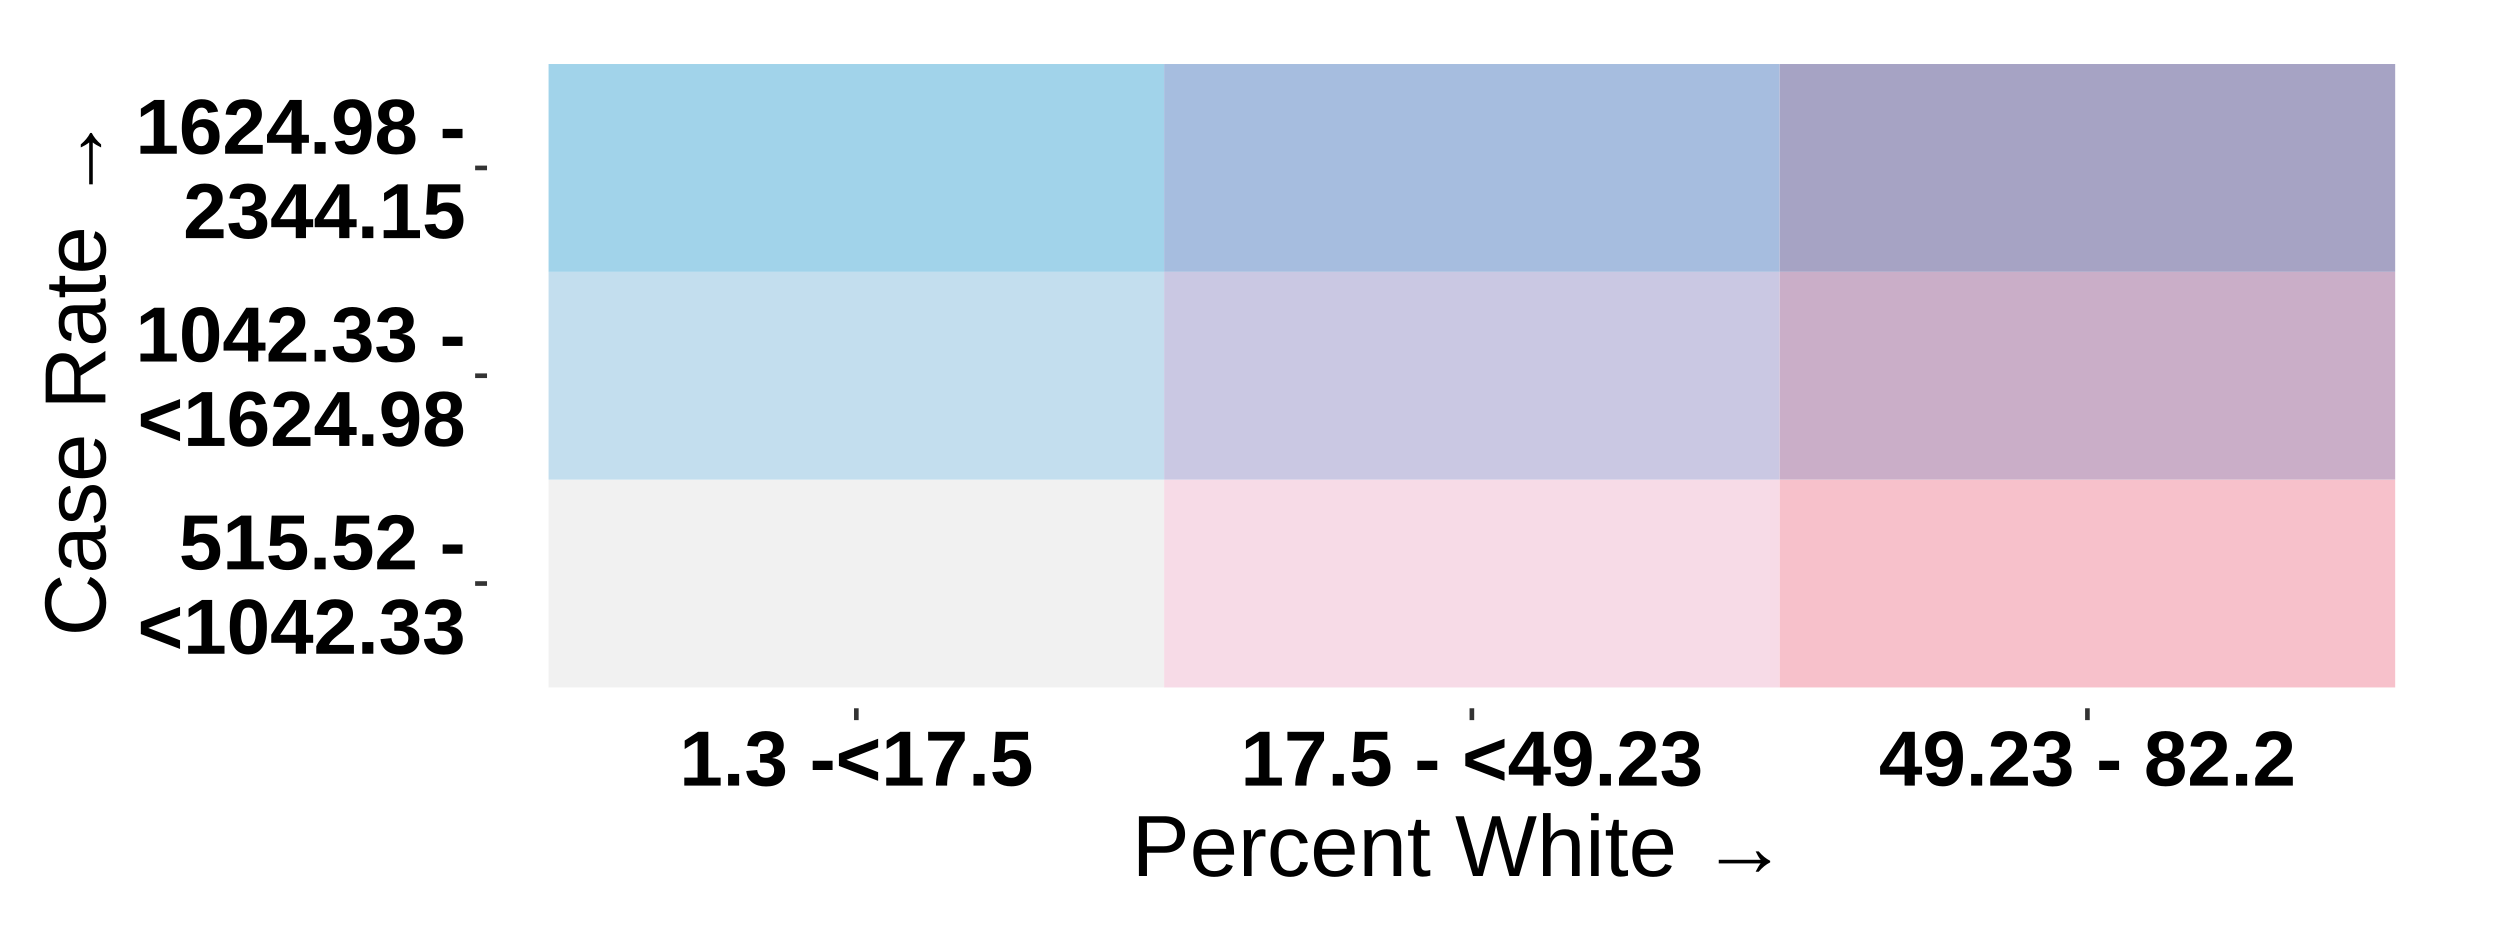
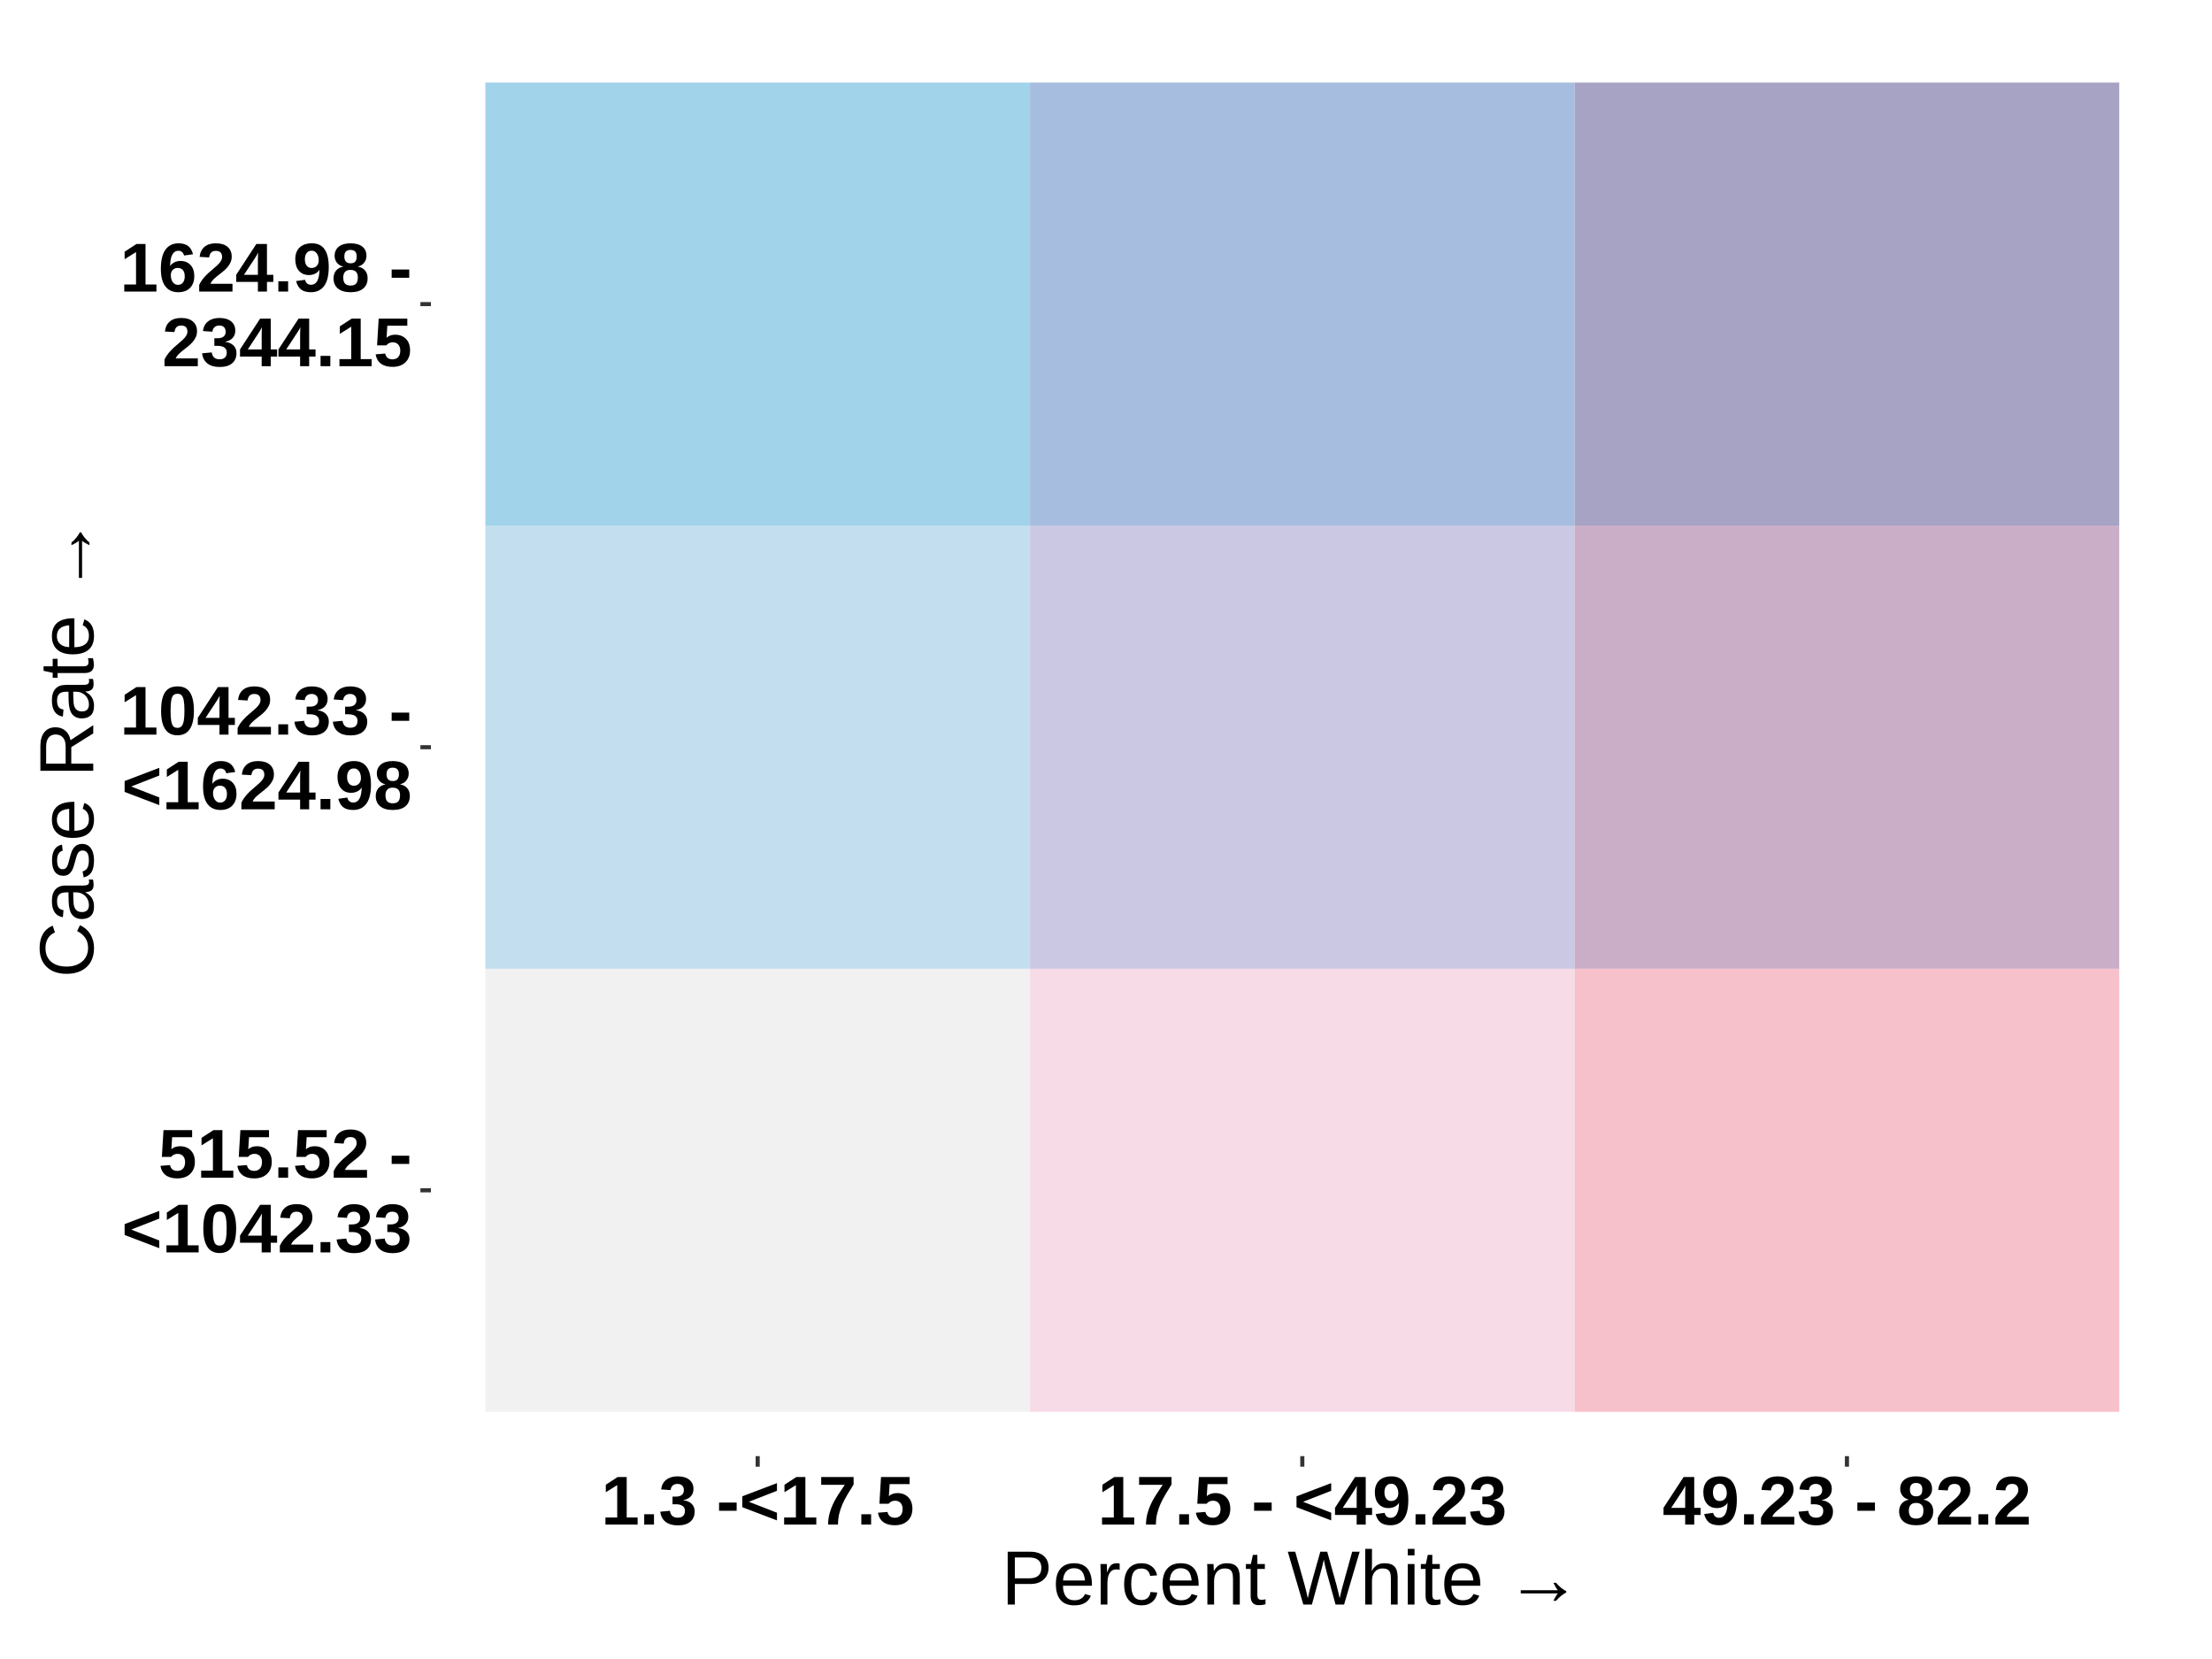
- <svg xmlns="http://www.w3.org/2000/svg" viewBox="0 0 576.00 216.00">
+ <svg xmlns="http://www.w3.org/2000/svg" viewBox="0 0 576.00 432.00">
  <defs>
    <style type="text/css">
    line, polyline, polygon, path, rect, circle {
      fill: none;
      stroke: #000000;
      stroke-linecap: round;
      stroke-linejoin: round;
      stroke-miterlimit: 10.00;
    }
  </style>
  </defs>
  <rect width="100%" height="100%" style="stroke: none; fill: none;" />
-   <rect x="0.00" y="0.00" width="576.00" height="216.00" style="stroke-width: 1.07; stroke: none;" />
+   <rect x="0.00" y="0.00" width="576.00" height="432.00" style="stroke-width: 1.07; stroke: none;" />
  <defs>
-     <clipPath id="cpMTEyLjIxfDU2Ni4wNHwxNjMuMTh8OS45Ng==">
-       <rect x="112.21" y="9.96" width="453.83" height="153.22" />
+     <clipPath id="cpMTEyLjIxfDU2Ni4wNHwzNzkuMTh8OS45Ng==">
+       <rect x="112.21" y="9.96" width="453.83" height="369.22" />
    </clipPath>
  </defs>
-   <rect x="126.39" y="110.51" width="141.82" height="47.88" style="stroke-width: 0.21; stroke: none; stroke-linecap: square; stroke-linejoin: miter; fill: #F1F1F1;" clip-path="url(#cpMTEyLjIxfDU2Ni4wNHwxNjMuMTh8OS45Ng==)" />
-   <rect x="126.39" y="62.63" width="141.82" height="47.88" style="stroke-width: 0.21; stroke: none; stroke-linecap: square; stroke-linejoin: miter; fill: #C3DEEE;" clip-path="url(#cpMTEyLjIxfDU2Ni4wNHwxNjMuMTh8OS45Ng==)" />
-   <rect x="126.39" y="14.75" width="141.82" height="47.88" style="stroke-width: 0.21; stroke: none; stroke-linecap: square; stroke-linejoin: miter; fill: #A1D3EA;" clip-path="url(#cpMTEyLjIxfDU2Ni4wNHwxNjMuMTh8OS45Ng==)" />
-   <rect x="268.21" y="110.51" width="141.82" height="47.88" style="stroke-width: 0.21; stroke: none; stroke-linecap: square; stroke-linejoin: miter; fill: #F7DBE7;" clip-path="url(#cpMTEyLjIxfDU2Ni4wNHwxNjMuMTh8OS45Ng==)" />
-   <rect x="268.21" y="62.63" width="141.82" height="47.88" style="stroke-width: 0.21; stroke: none; stroke-linecap: square; stroke-linejoin: miter; fill: #CAC8E3;" clip-path="url(#cpMTEyLjIxfDU2Ni4wNHwxNjMuMTh8OS45Ng==)" />
-   <rect x="268.21" y="14.75" width="141.82" height="47.88" style="stroke-width: 0.21; stroke: none; stroke-linecap: square; stroke-linejoin: miter; fill: #A6BDDF;" clip-path="url(#cpMTEyLjIxfDU2Ni4wNHwxNjMuMTh8OS45Ng==)" />
-   <rect x="410.03" y="110.51" width="141.82" height="47.88" style="stroke-width: 0.21; stroke: none; stroke-linecap: square; stroke-linejoin: miter; fill: #F7C1CB;" clip-path="url(#cpMTEyLjIxfDU2Ni4wNHwxNjMuMTh8OS45Ng==)" />
-   <rect x="410.03" y="62.63" width="141.82" height="47.88" style="stroke-width: 0.21; stroke: none; stroke-linecap: square; stroke-linejoin: miter; fill: #CAAEC8;" clip-path="url(#cpMTEyLjIxfDU2Ni4wNHwxNjMuMTh8OS45Ng==)" />
-   <rect x="410.03" y="14.75" width="141.82" height="47.88" style="stroke-width: 0.21; stroke: none; stroke-linecap: square; stroke-linejoin: miter; fill: #A6A3C4;" clip-path="url(#cpMTEyLjIxfDU2Ni4wNHwxNjMuMTh8OS45Ng==)" />
+   <rect x="126.39" y="252.26" width="141.82" height="115.38" style="stroke-width: 0.21; stroke: none; stroke-linecap: square; stroke-linejoin: miter; fill: #F1F1F1;" clip-path="url(#cpMTEyLjIxfDU2Ni4wNHwzNzkuMTh8OS45Ng==)" />
+   <rect x="126.39" y="136.88" width="141.82" height="115.38" style="stroke-width: 0.21; stroke: none; stroke-linecap: square; stroke-linejoin: miter; fill: #C3DEEE;" clip-path="url(#cpMTEyLjIxfDU2Ni4wNHwzNzkuMTh8OS45Ng==)" />
+   <rect x="126.39" y="21.50" width="141.82" height="115.38" style="stroke-width: 0.21; stroke: none; stroke-linecap: square; stroke-linejoin: miter; fill: #A1D3EA;" clip-path="url(#cpMTEyLjIxfDU2Ni4wNHwzNzkuMTh8OS45Ng==)" />
+   <rect x="268.21" y="252.26" width="141.82" height="115.38" style="stroke-width: 0.21; stroke: none; stroke-linecap: square; stroke-linejoin: miter; fill: #F7DBE7;" clip-path="url(#cpMTEyLjIxfDU2Ni4wNHwzNzkuMTh8OS45Ng==)" />
+   <rect x="268.21" y="136.88" width="141.82" height="115.38" style="stroke-width: 0.21; stroke: none; stroke-linecap: square; stroke-linejoin: miter; fill: #CAC8E3;" clip-path="url(#cpMTEyLjIxfDU2Ni4wNHwzNzkuMTh8OS45Ng==)" />
+   <rect x="268.21" y="21.50" width="141.82" height="115.38" style="stroke-width: 0.21; stroke: none; stroke-linecap: square; stroke-linejoin: miter; fill: #A6BDDF;" clip-path="url(#cpMTEyLjIxfDU2Ni4wNHwzNzkuMTh8OS45Ng==)" />
+   <rect x="410.03" y="252.26" width="141.82" height="115.38" style="stroke-width: 0.21; stroke: none; stroke-linecap: square; stroke-linejoin: miter; fill: #F7C1CB;" clip-path="url(#cpMTEyLjIxfDU2Ni4wNHwzNzkuMTh8OS45Ng==)" />
+   <rect x="410.03" y="136.88" width="141.82" height="115.38" style="stroke-width: 0.21; stroke: none; stroke-linecap: square; stroke-linejoin: miter; fill: #CAAEC8;" clip-path="url(#cpMTEyLjIxfDU2Ni4wNHwzNzkuMTh8OS45Ng==)" />
+   <rect x="410.03" y="21.50" width="141.82" height="115.38" style="stroke-width: 0.21; stroke: none; stroke-linecap: square; stroke-linejoin: miter; fill: #A6A3C4;" clip-path="url(#cpMTEyLjIxfDU2Ni4wNHwzNzkuMTh8OS45Ng==)" />
  <defs>
-     <clipPath id="cpMC4wMHw1NzYuMDB8MjE2LjAwfDAuMDA=">
-       <rect x="0.00" y="0.00" width="576.00" height="216.00" />
+     <clipPath id="cpMC4wMHw1NzYuMDB8NDMyLjAwfDAuMDA=">
+       <rect x="0.00" y="0.00" width="576.00" height="432.00" />
    </clipPath>
  </defs>
-   <g clip-path="url(#cpMC4wMHw1NzYuMDB8MjE2LjAwfDAuMDA=)">
-     <text x="41.23" y="131.18" style="font-size: 18.00px; font-weight: bold; font-family: Arial;" textLength="66.05px" lengthAdjust="spacingAndGlyphs">515.52 -</text>
+   <g clip-path="url(#cpMC4wMHw1NzYuMDB8NDMyLjAwfDAuMDA=)">
+     <text x="41.23" y="306.68" style="font-size: 18.00px; font-weight: bold; font-family: Arial;" textLength="66.05px" lengthAdjust="spacingAndGlyphs">515.52 -</text>
  </g>
-   <g clip-path="url(#cpMC4wMHw1NzYuMDB8MjE2LjAwfDAuMDA=)">
-     <text x="31.70" y="150.62" style="font-size: 18.00px; font-weight: bold; font-family: Arial;" textLength="75.58px" lengthAdjust="spacingAndGlyphs">&lt;1042.33</text>
+   <g clip-path="url(#cpMC4wMHw1NzYuMDB8NDMyLjAwfDAuMDA=)">
+     <text x="31.70" y="326.12" style="font-size: 18.00px; font-weight: bold; font-family: Arial;" textLength="75.58px" lengthAdjust="spacingAndGlyphs">&lt;1042.33</text>
  </g>
-   <g clip-path="url(#cpMC4wMHw1NzYuMDB8MjE2LjAwfDAuMDA=)">
-     <text x="31.22" y="83.30" style="font-size: 18.00px; font-weight: bold; font-family: Arial;" textLength="76.06px" lengthAdjust="spacingAndGlyphs">1042.33 -</text>
+   <g clip-path="url(#cpMC4wMHw1NzYuMDB8NDMyLjAwfDAuMDA=)">
+     <text x="31.22" y="191.30" style="font-size: 18.00px; font-weight: bold; font-family: Arial;" textLength="76.06px" lengthAdjust="spacingAndGlyphs">1042.33 -</text>
  </g>
-   <g clip-path="url(#cpMC4wMHw1NzYuMDB8MjE2LjAwfDAuMDA=)">
-     <text x="31.70" y="102.74" style="font-size: 18.00px; font-weight: bold; font-family: Arial;" textLength="75.58px" lengthAdjust="spacingAndGlyphs">&lt;1624.98</text>
+   <g clip-path="url(#cpMC4wMHw1NzYuMDB8NDMyLjAwfDAuMDA=)">
+     <text x="31.70" y="210.74" style="font-size: 18.00px; font-weight: bold; font-family: Arial;" textLength="75.58px" lengthAdjust="spacingAndGlyphs">&lt;1624.98</text>
  </g>
-   <g clip-path="url(#cpMC4wMHw1NzYuMDB8MjE2LjAwfDAuMDA=)">
-     <text x="31.22" y="35.42" style="font-size: 18.00px; font-weight: bold; font-family: Arial;" textLength="76.06px" lengthAdjust="spacingAndGlyphs">1624.98 -</text>
+   <g clip-path="url(#cpMC4wMHw1NzYuMDB8NDMyLjAwfDAuMDA=)">
+     <text x="31.22" y="75.92" style="font-size: 18.00px; font-weight: bold; font-family: Arial;" textLength="76.06px" lengthAdjust="spacingAndGlyphs">1624.98 -</text>
  </g>
-   <g clip-path="url(#cpMC4wMHw1NzYuMDB8MjE2LjAwfDAuMDA=)">
-     <text x="42.21" y="54.86" style="font-size: 18.00px; font-weight: bold; font-family: Arial;" textLength="65.07px" lengthAdjust="spacingAndGlyphs">2344.15</text>
+   <g clip-path="url(#cpMC4wMHw1NzYuMDB8NDMyLjAwfDAuMDA=)">
+     <text x="42.21" y="95.36" style="font-size: 18.00px; font-weight: bold; font-family: Arial;" textLength="65.07px" lengthAdjust="spacingAndGlyphs">2344.15</text>
  </g>
-   <polyline points="109.47,134.45 112.21,134.45 " style="stroke-width: 1.07; stroke: #333333; stroke-linecap: butt;" clip-path="url(#cpMC4wMHw1NzYuMDB8MjE2LjAwfDAuMDA=)" />
-   <polyline points="109.47,86.57 112.21,86.57 " style="stroke-width: 1.07; stroke: #333333; stroke-linecap: butt;" clip-path="url(#cpMC4wMHw1NzYuMDB8MjE2LjAwfDAuMDA=)" />
-   <polyline points="109.47,38.69 112.21,38.69 " style="stroke-width: 1.07; stroke: #333333; stroke-linecap: butt;" clip-path="url(#cpMC4wMHw1NzYuMDB8MjE2LjAwfDAuMDA=)" />
-   <polyline points="197.30,165.92 197.30,163.18 " style="stroke-width: 1.07; stroke: #333333; stroke-linecap: butt;" clip-path="url(#cpMC4wMHw1NzYuMDB8MjE2LjAwfDAuMDA=)" />
-   <polyline points="339.12,165.92 339.12,163.18 " style="stroke-width: 1.07; stroke: #333333; stroke-linecap: butt;" clip-path="url(#cpMC4wMHw1NzYuMDB8MjE2LjAwfDAuMDA=)" />
-   <polyline points="480.94,165.92 480.94,163.18 " style="stroke-width: 1.07; stroke: #333333; stroke-linecap: butt;" clip-path="url(#cpMC4wMHw1NzYuMDB8MjE2LjAwfDAuMDA=)" />
-   <g clip-path="url(#cpMC4wMHw1NzYuMDB8MjE2LjAwfDAuMDA=)">
-     <text x="156.52" y="181.00" style="font-size: 18.00px; font-weight: bold; font-family: Arial;" textLength="81.56px" lengthAdjust="spacingAndGlyphs">1.3 -&lt;17.5</text>
+   <polyline points="109.47,309.95 112.21,309.95 " style="stroke-width: 1.07; stroke: #333333; stroke-linecap: butt;" clip-path="url(#cpMC4wMHw1NzYuMDB8NDMyLjAwfDAuMDA=)" />
+   <polyline points="109.47,194.57 112.21,194.57 " style="stroke-width: 1.07; stroke: #333333; stroke-linecap: butt;" clip-path="url(#cpMC4wMHw1NzYuMDB8NDMyLjAwfDAuMDA=)" />
+   <polyline points="109.47,79.19 112.21,79.19 " style="stroke-width: 1.07; stroke: #333333; stroke-linecap: butt;" clip-path="url(#cpMC4wMHw1NzYuMDB8NDMyLjAwfDAuMDA=)" />
+   <polyline points="197.30,381.92 197.30,379.18 " style="stroke-width: 1.07; stroke: #333333; stroke-linecap: butt;" clip-path="url(#cpMC4wMHw1NzYuMDB8NDMyLjAwfDAuMDA=)" />
+   <polyline points="339.12,381.92 339.12,379.18 " style="stroke-width: 1.07; stroke: #333333; stroke-linecap: butt;" clip-path="url(#cpMC4wMHw1NzYuMDB8NDMyLjAwfDAuMDA=)" />
+   <polyline points="480.94,381.92 480.94,379.18 " style="stroke-width: 1.07; stroke: #333333; stroke-linecap: butt;" clip-path="url(#cpMC4wMHw1NzYuMDB8NDMyLjAwfDAuMDA=)" />
+   <g clip-path="url(#cpMC4wMHw1NzYuMDB8NDMyLjAwfDAuMDA=)">
+     <text x="156.52" y="397.00" style="font-size: 18.00px; font-weight: bold; font-family: Arial;" textLength="81.56px" lengthAdjust="spacingAndGlyphs">1.3 -&lt;17.5</text>
  </g>
-   <g clip-path="url(#cpMC4wMHw1NzYuMDB8MjE2LjAwfDAuMDA=)">
-     <text x="285.83" y="181.00" style="font-size: 18.00px; font-weight: bold; font-family: Arial;" textLength="106.58px" lengthAdjust="spacingAndGlyphs">17.5 - &lt;49.23</text>
+   <g clip-path="url(#cpMC4wMHw1NzYuMDB8NDMyLjAwfDAuMDA=)">
+     <text x="285.83" y="397.00" style="font-size: 18.00px; font-weight: bold; font-family: Arial;" textLength="106.58px" lengthAdjust="spacingAndGlyphs">17.5 - &lt;49.23</text>
  </g>
-   <g clip-path="url(#cpMC4wMHw1NzYuMDB8MjE2LjAwfDAuMDA=)">
-     <text x="432.91" y="181.00" style="font-size: 18.00px; font-weight: bold; font-family: Arial;" textLength="96.07px" lengthAdjust="spacingAndGlyphs">49.23 - 82.2</text>
+   <g clip-path="url(#cpMC4wMHw1NzYuMDB8NDMyLjAwfDAuMDA=)">
+     <text x="432.91" y="397.00" style="font-size: 18.00px; font-weight: bold; font-family: Arial;" textLength="96.07px" lengthAdjust="spacingAndGlyphs">49.23 - 82.2</text>
  </g>
-   <g clip-path="url(#cpMC4wMHw1NzYuMDB8MjE2LjAwfDAuMDA=)">
-     <text x="260.76" y="201.83" style="font-size: 20.00px; font-family: Arial;" textLength="156.72px" lengthAdjust="spacingAndGlyphs">Percent White  →</text>
+   <g clip-path="url(#cpMC4wMHw1NzYuMDB8NDMyLjAwfDAuMDA=)">
+     <text x="260.76" y="417.83" style="font-size: 20.00px; font-family: Arial;" textLength="156.72px" lengthAdjust="spacingAndGlyphs">Percent White  →</text>
  </g>
-   <g clip-path="url(#cpMC4wMHw1NzYuMDB8MjE2LjAwfDAuMDA=)">
-     <text transform="translate(24.28,146.60) rotate(-90)" style="font-size: 20.00px; font-family: Arial;" textLength="120.05px" lengthAdjust="spacingAndGlyphs">Case Rate →</text>
+   <g clip-path="url(#cpMC4wMHw1NzYuMDB8NDMyLjAwfDAuMDA=)">
+     <text transform="translate(24.28,254.60) rotate(-90)" style="font-size: 20.00px; font-family: Arial;" textLength="120.05px" lengthAdjust="spacingAndGlyphs">Case Rate →</text>
  </g>
</svg>
